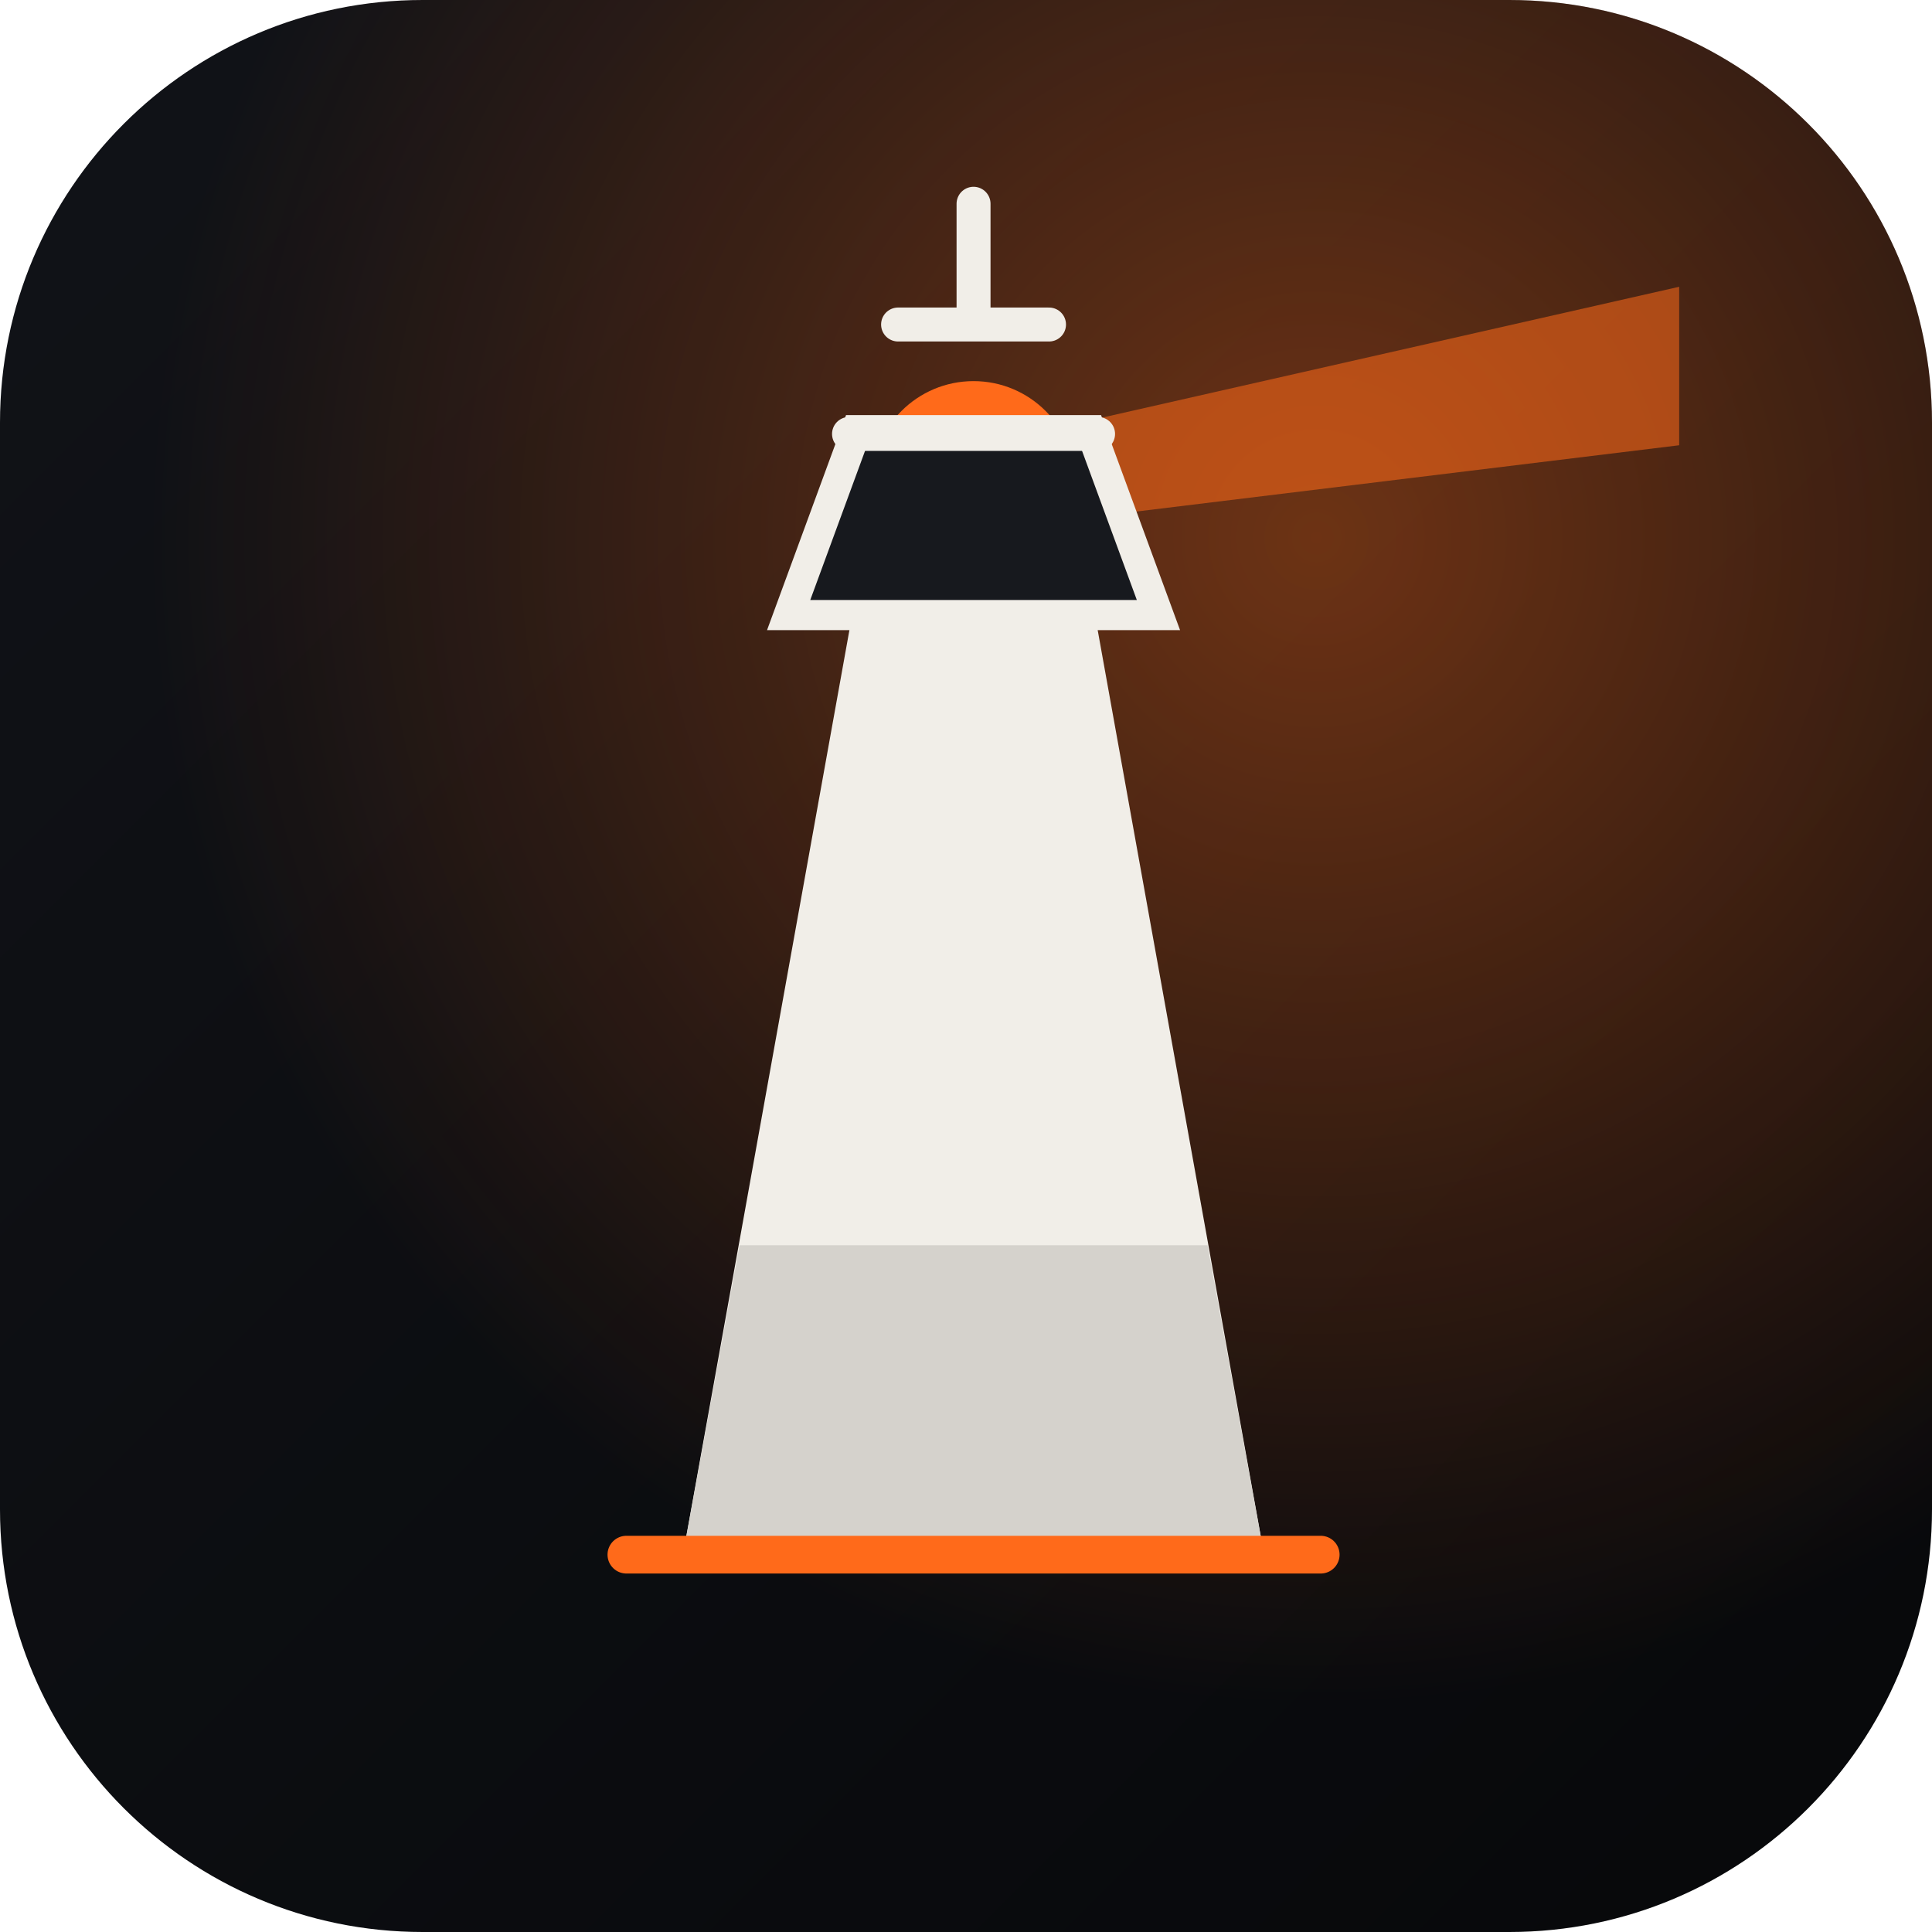
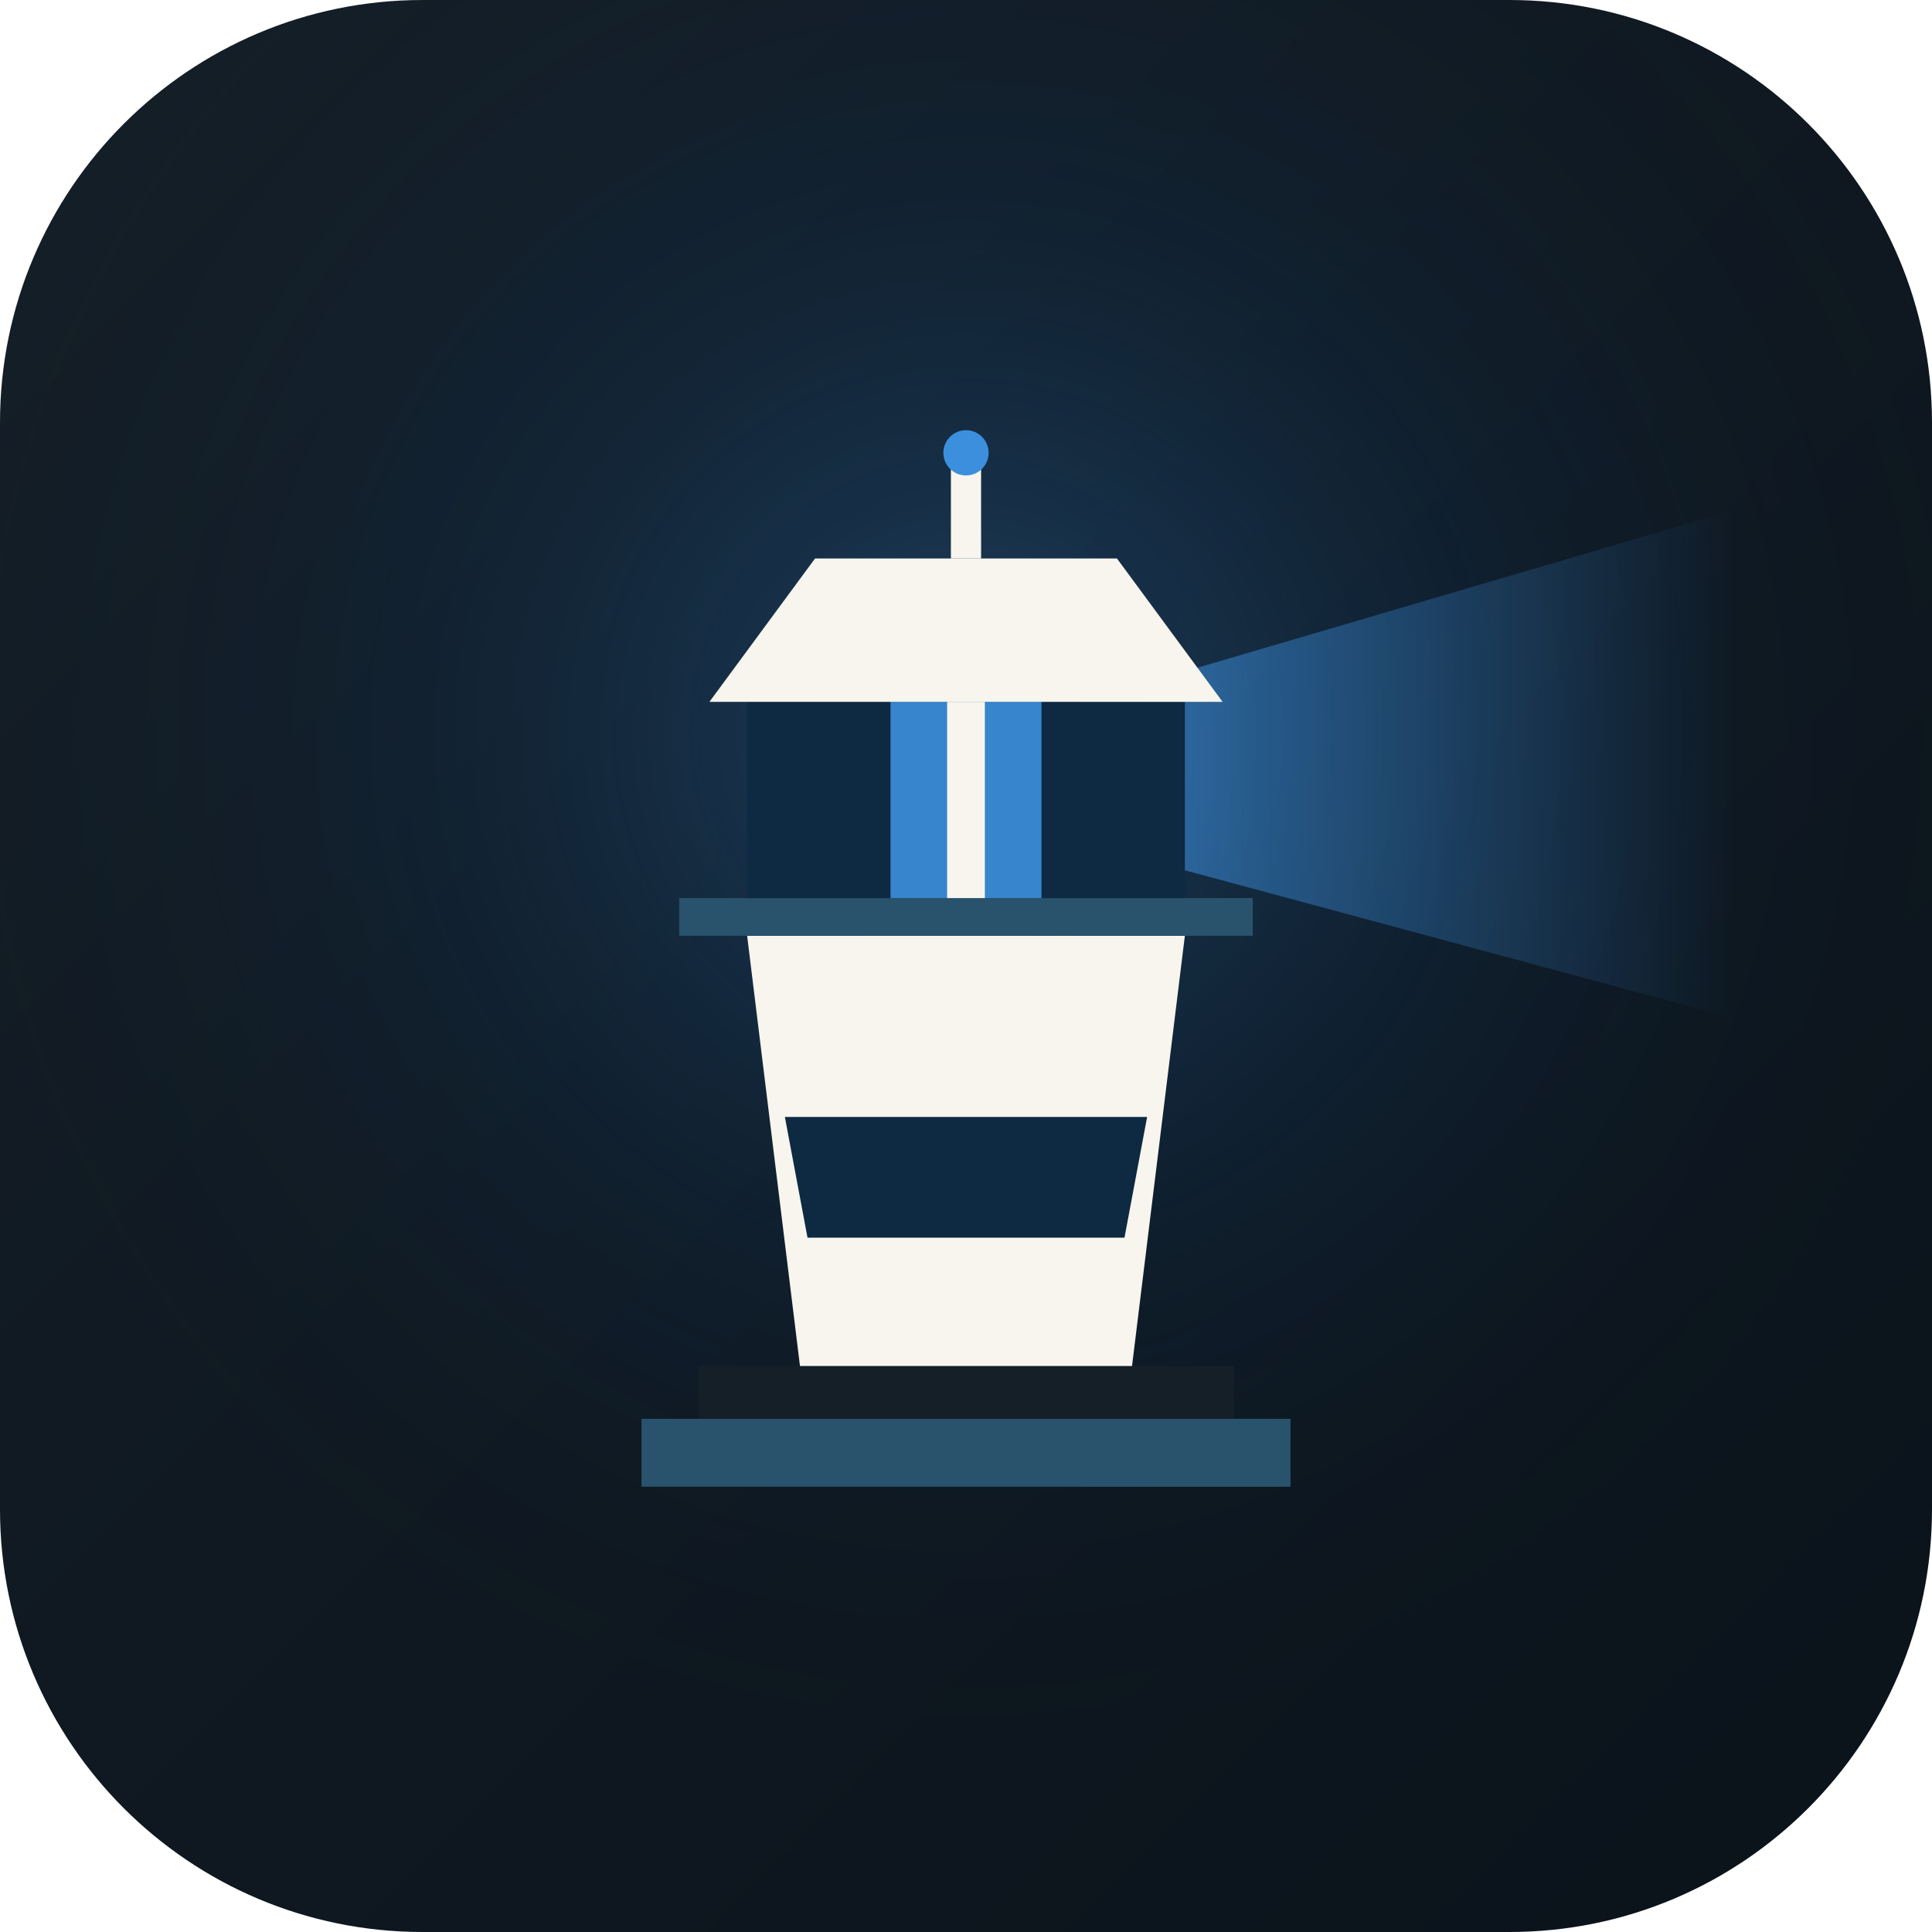
<svg xmlns="http://www.w3.org/2000/svg" width="512" height="512" viewBox="0 0 512 512">
  <defs>
-     <linearGradient id="b" x1="0" x2="1" y1="0" y2="1">
-       <stop offset="0" stop-color="#111318" />
-       <stop offset="1" stop-color="#07080a" />
+     <linearGradient id="bgGrad" x1="0" y1="0" x2="1" y2="1">
+       <stop offset="0%" stop-color="#151F28" />
+       <stop offset="100%" stop-color="#0A121A" />
    </linearGradient>
-     <radialGradient id="g" cx=".68" cy=".28" r=".6">
-       <stop offset="0" stop-color="#ff6a1a" stop-opacity=".4" />
-       <stop offset="1" stop-color="#ff6a1a" stop-opacity="0" />
+     <radialGradient id="beaconGlow" cx="50%" cy="38%" r="55%">
+       <stop offset="0%" stop-color="#3C8FDD" stop-opacity="0.32" />
+       <stop offset="50%" stop-color="#125DA3" stop-opacity="0.10" />
+       <stop offset="100%" stop-color="#0A121A" stop-opacity="0" />
    </radialGradient>
+     <linearGradient id="lightBeam" x1="0" y1="0" x2="1" y2="0">
+       <stop offset="0%" stop-color="#3C8FDD" stop-opacity="0.85" />
+       <stop offset="40%" stop-color="#3C8FDD" stop-opacity="0.45" />
+       <stop offset="100%" stop-color="#3C8FDD" stop-opacity="0" />
+     </linearGradient>
  </defs>
-   <rect width="512" height="512" rx="112" fill="url(#b)" />
-   <rect width="512" height="512" rx="112" fill="url(#g)" />
-   <path d="M273 115 L445 76 L445 118 L273 139 Z" fill="#ff6a1a" opacity=".55" />
-   <circle cx="258" cy="128" r="27" fill="#ff6a1a" />
-   <circle cx="258" cy="128" r="10" fill="#fff3df" />
-   <path d="M226 162h64l45 250H181z" fill="#f1eee8" />
-   <path d="M196 330h124l15 82H181z" fill="#d5d2cc" />
-   <path d="M209 163h98l-18-49h-62z" fill="#17191e" stroke="#f1eee8" stroke-width="8" />
-   <path d="M225 115h66M238 86h40M258 54v31" stroke="#f1eee8" stroke-width="9" stroke-linecap="round" />
-   <path d="M166 412h184" stroke="#ff6a1a" stroke-width="10" stroke-linecap="round" />
+   <rect width="512" height="512" rx="112" fill="url(#bgGrad)" />
+   <rect width="512" height="512" rx="112" fill="url(#beaconGlow)" />
+   <path d="M256 195 L460 135 L460 270 L256 215 Z" fill="url(#lightBeam)" />
+   <circle cx="256" cy="205" r="28" fill="#3C8FDD" opacity="0.4" />
+   <circle cx="256" cy="205" r="14" fill="#F7F5ED" />
+   <path d="M170 376 h172 v18 h-172 z" fill="#29526C" />
+   <path d="M185 362 h142 v14 h-142 z" fill="#151F28" />
+   <path d="M198 248 h116 l-14 114 h-88 z" fill="#F7F5ED" />
+   <path d="M208 296 h96 l-6 32 h-84 z" fill="#0E2942" />
+   <path d="M180 238 h152 v10 h-152 z" fill="#29526C" />
+   <path d="M198 186 h116 v52 h-116 z" fill="#0E2942" />
+   <path d="M236 186 h40 v52 h-40 z" fill="#3C8FDD" opacity="0.9" />
+   <path d="M251 186 h10 v52 h-10 z" fill="#F7F5ED" />
+   <path d="M188 186 h136 l-28 -38 h-80 z" fill="#F7F5ED" />
+   <path d="M252 124 h8 v24 h-8 z" fill="#F7F5ED" />
+   <circle cx="256" cy="120" r="6" fill="#3C8FDD" />
</svg>
